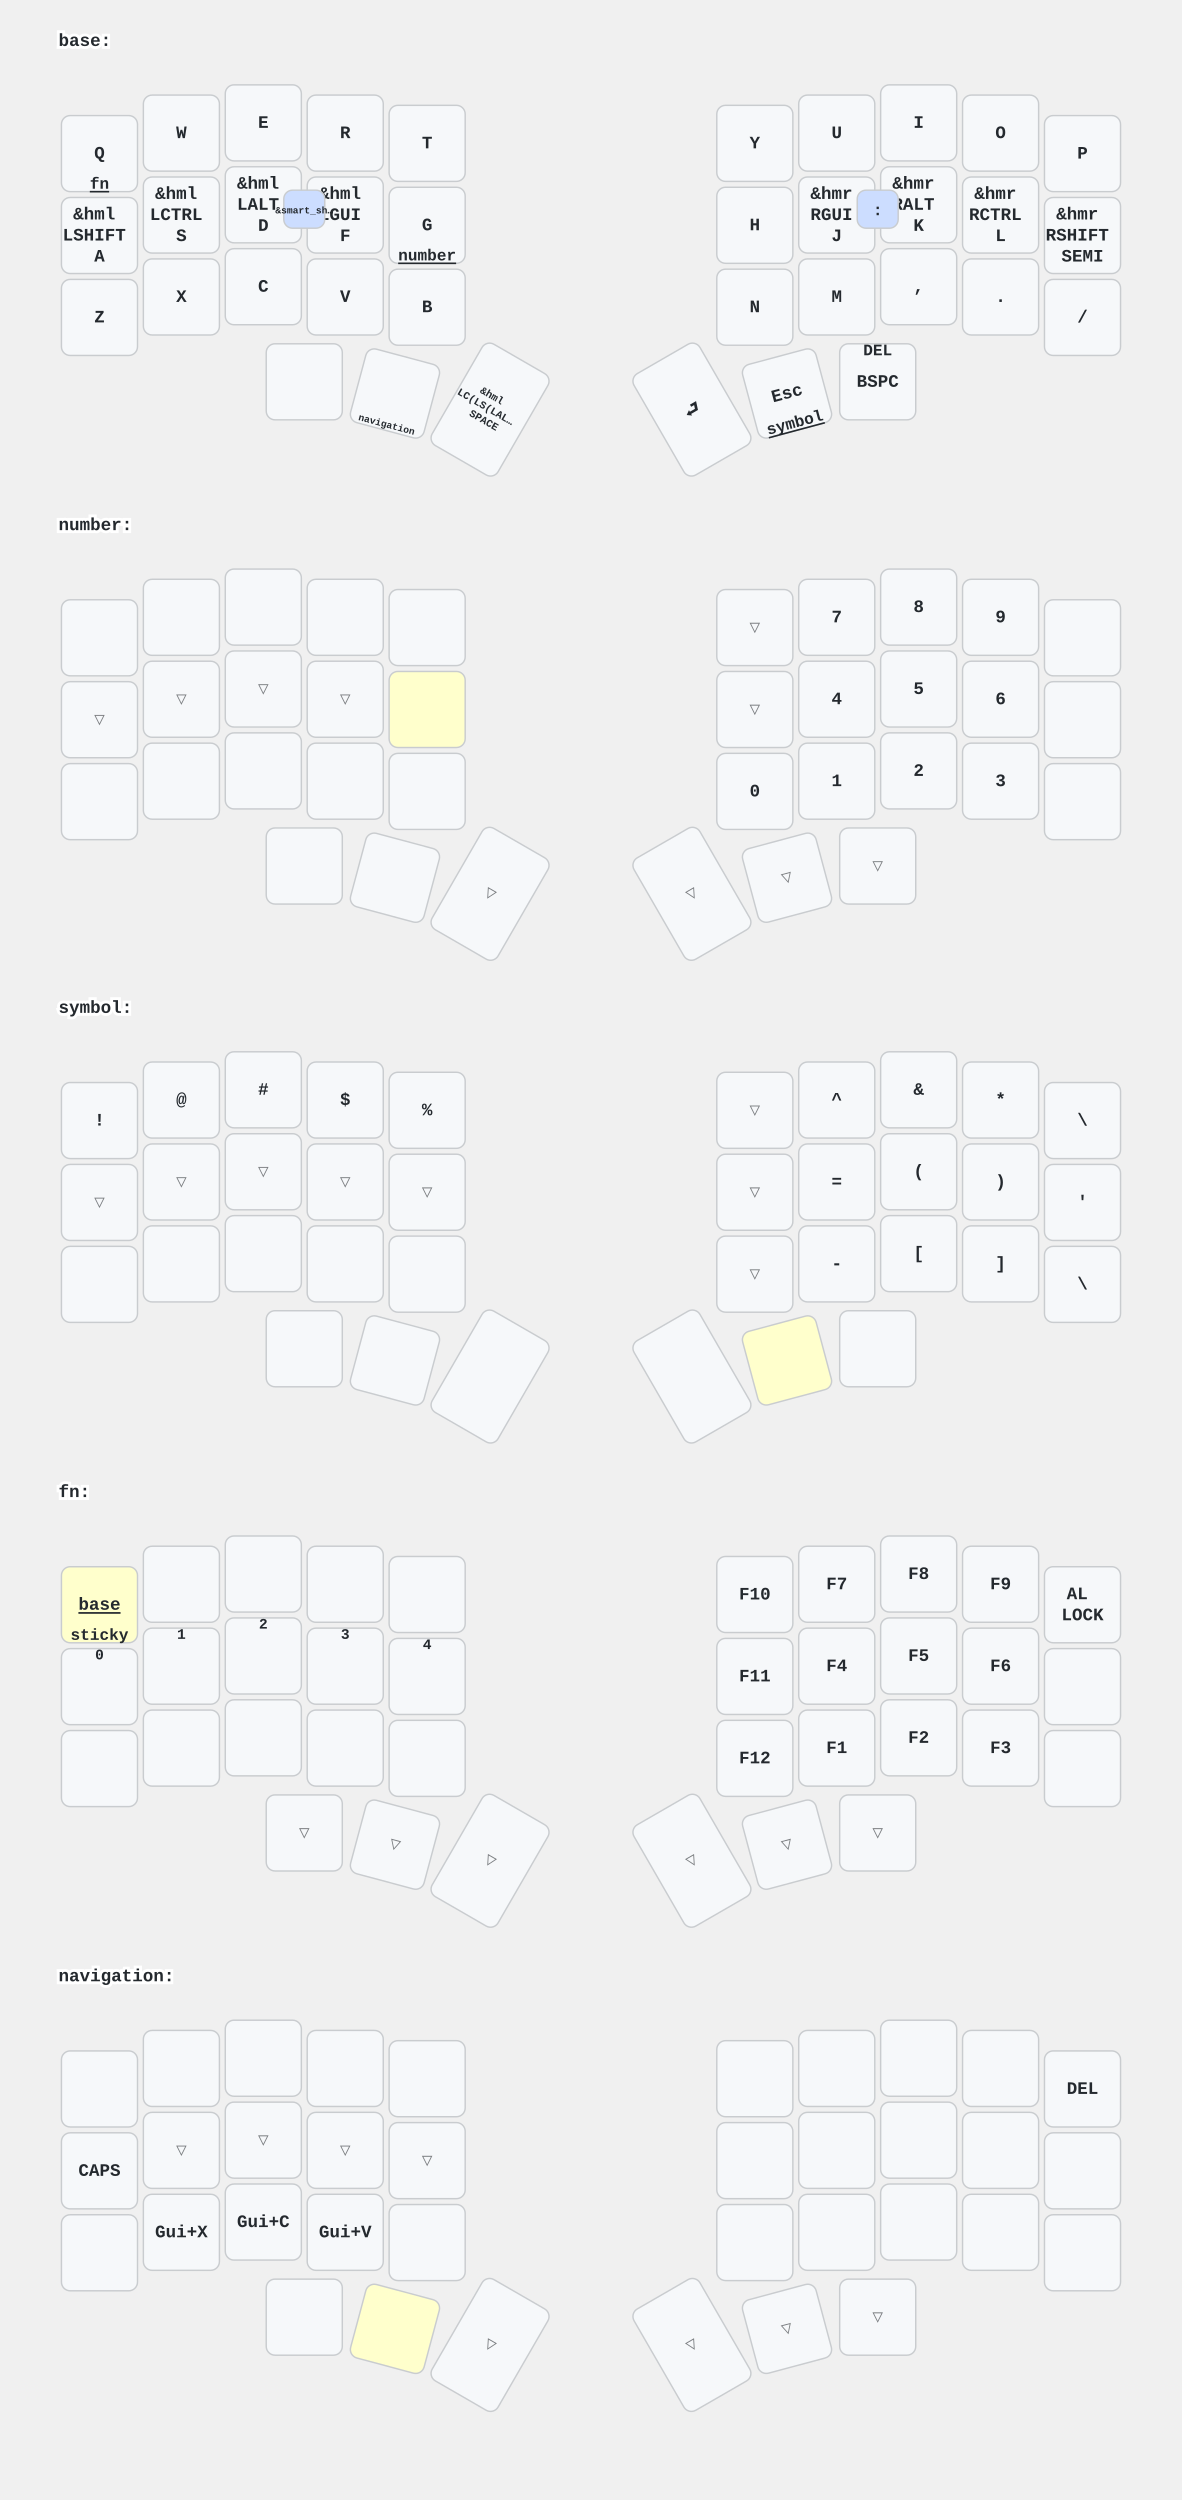
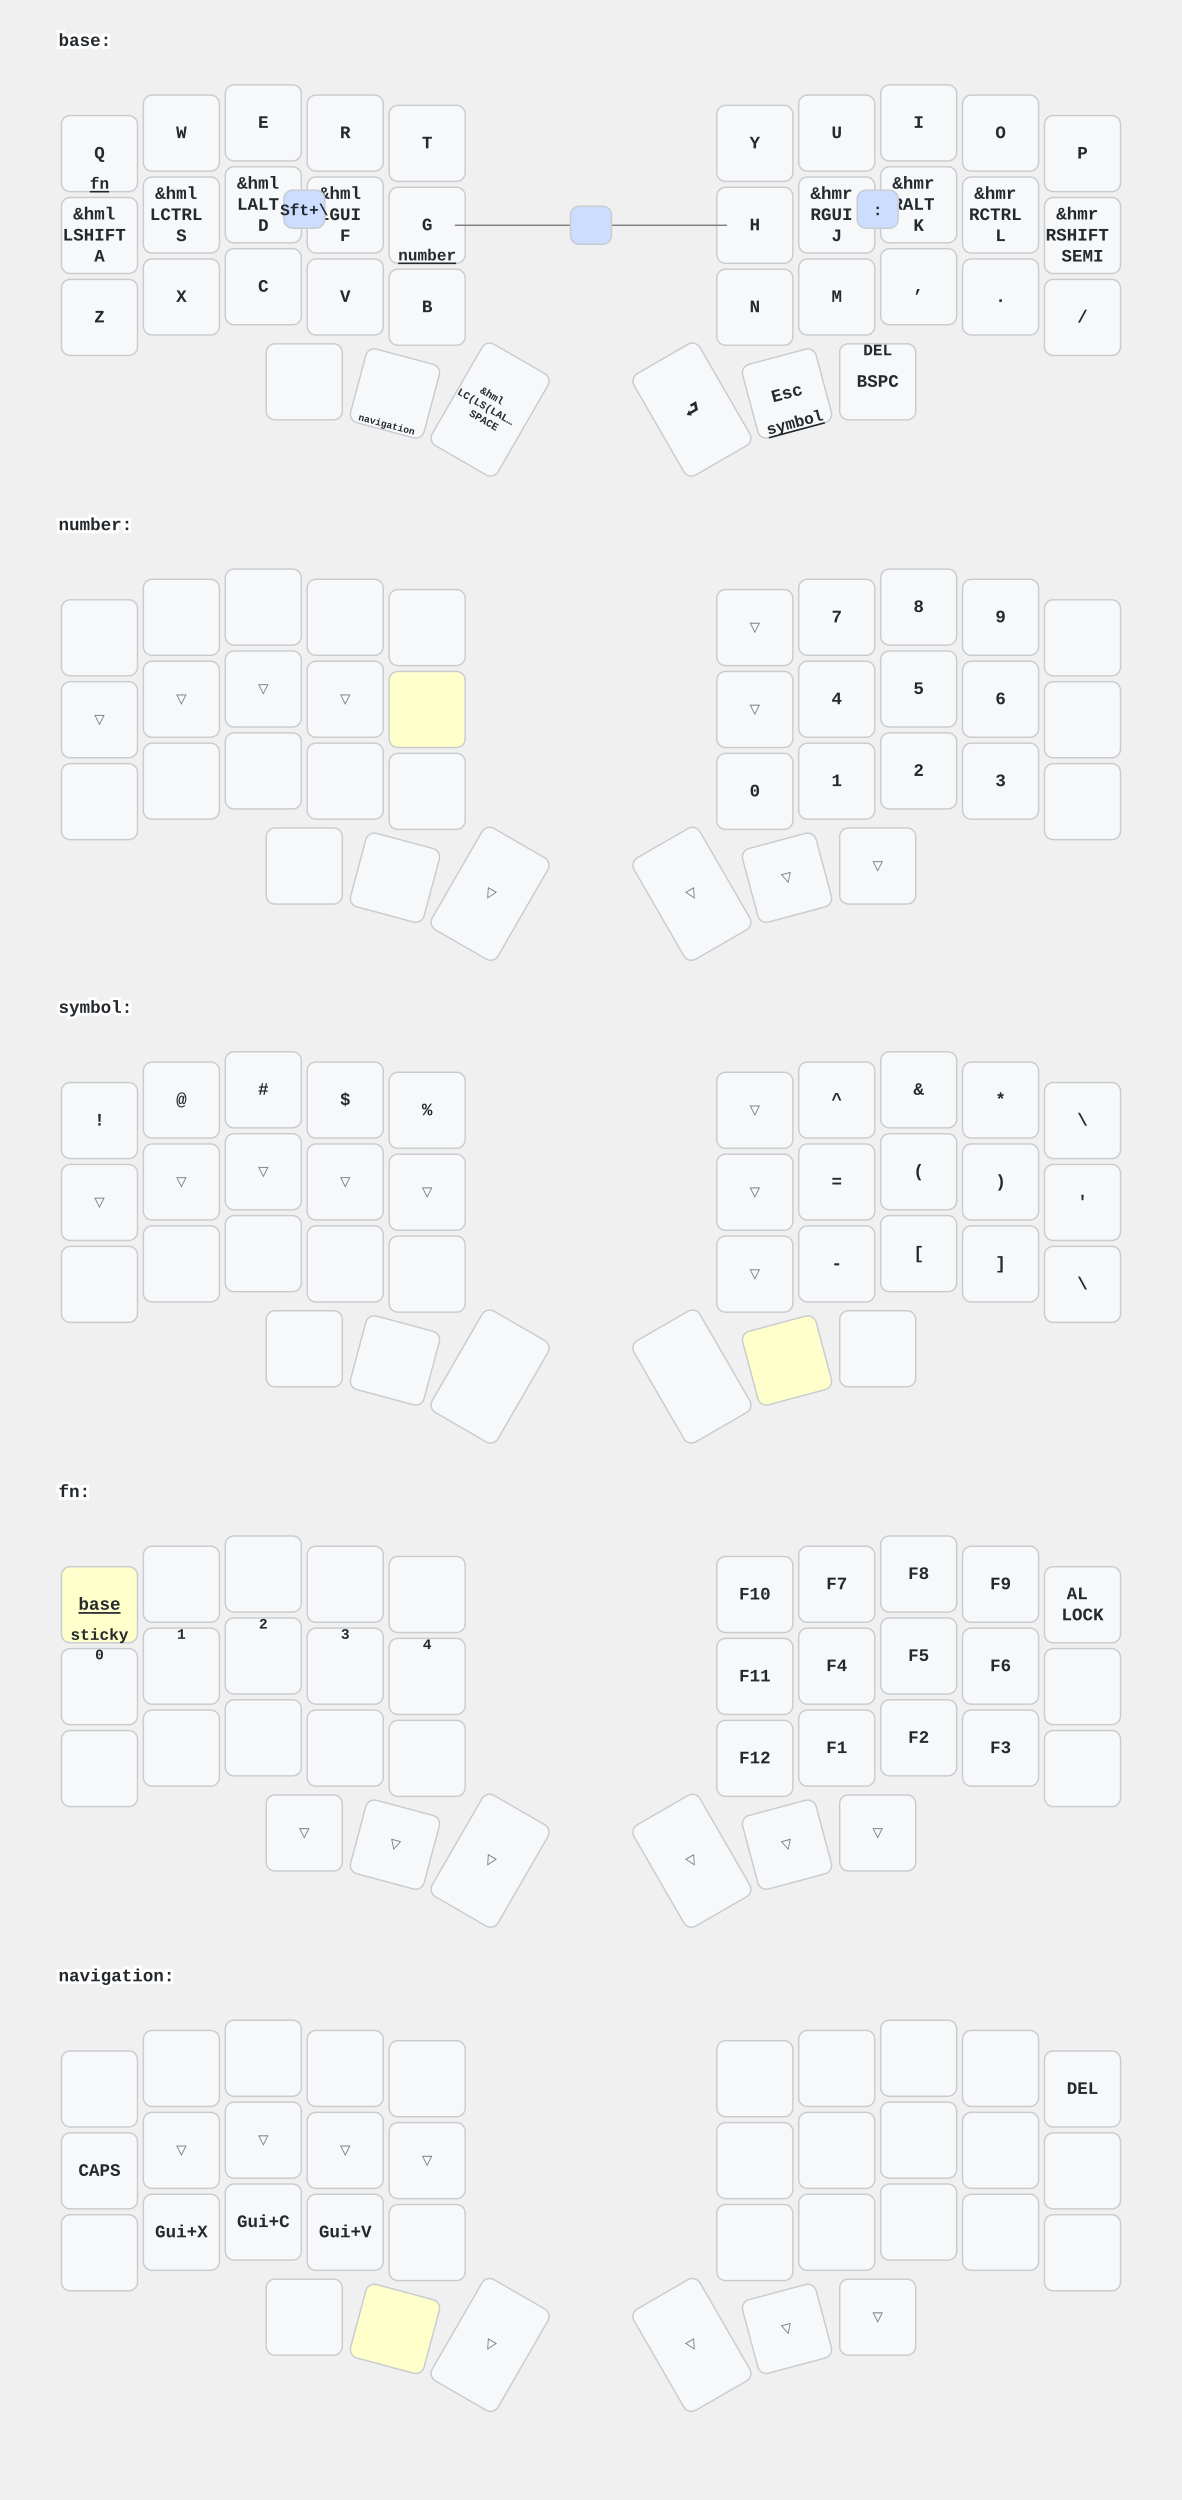
<svg xmlns="http://www.w3.org/2000/svg" xmlns:xlink="http://www.w3.org/1999/xlink" width="808" height="1709" viewBox="0 0 808 1709" class="keymap">
  <defs>/* start glyphs */
<svg id="mdi:apple-keyboard-shift">
      <svg id="mdi-apple-keyboard-shift" viewBox="0 0 24 24">
        <path d="M15,18V12H17.17L12,6.83L6.83,12H9V18H15M12,4L22,14H17V20H7V14H2L12,4Z" />
      </svg>
    </svg>
    <svg id="mdi:arrow-down">
      <svg id="mdi-arrow-down" viewBox="0 0 24 24">
        <path d="M11,4H13V16L18.5,10.5L19.92,11.92L12,19.84L4.08,11.92L5.5,10.5L11,16V4Z" />
      </svg>
    </svg>
    <svg id="mdi:arrow-left">
      <svg id="mdi-arrow-left" viewBox="0 0 24 24">
        <path d="M20,11V13H8L13.5,18.5L12.08,19.92L4.16,12L12.08,4.08L13.5,5.5L8,11H20Z" />
      </svg>
    </svg>
    <svg id="mdi:arrow-right">
      <svg id="mdi-arrow-right" viewBox="0 0 24 24">
        <path d="M4,11V13H16L10.5,18.5L11.92,19.92L19.84,12L11.92,4.08L10.5,5.5L16,11H4Z" />
      </svg>
    </svg>
    <svg id="mdi:arrow-up">
      <svg id="mdi-arrow-up" viewBox="0 0 24 24">
        <path d="M13,20H11V8L5.5,13.5L4.08,12.08L12,4.16L19.92,12.08L18.5,13.5L13,8V20Z" />
      </svg>
    </svg>
    <svg id="mdi:bluetooth">
      <svg id="mdi-bluetooth" viewBox="0 0 24 24">
        <path d="M14.88,16.29L13,18.17V14.41M13,5.83L14.88,7.71L13,9.58M17.71,7.71L12,2H11V9.58L6.41,5L5,6.41L10.59,12L5,17.58L6.41,19L11,14.41V22H12L17.71,16.29L13.41,12L17.71,7.71Z" />
      </svg>
    </svg>
    <svg id="mdi:bluetooth-connect">
      <svg id="mdi-bluetooth-connect" viewBox="0 0 24 24">
        <path d="M19,10L17,12L19,14L21,12M14.88,16.29L13,18.17V14.41M13,5.83L14.88,7.71L13,9.58M17.71,7.71L12,2H11V9.58L6.41,5L5,6.41L10.59,12L5,17.58L6.41,19L11,14.41V22H12L17.71,16.29L13.41,12M7,12L5,10L3,12L5,14L7,12Z" />
      </svg>
    </svg>
    <svg id="mdi:bluetooth-settings">
      <svg id="mdi-bluetooth-settings" viewBox="0 0 24 24">
        <path d="M14.88,14.29L13,16.17V12.41L14.88,14.29M13,3.83L14.88,5.71L13,7.59M17.71,5.71L12,0H11V7.59L6.41,3L5,4.41L10.59,10L5,15.59L6.41,17L11,12.41V20H12L17.71,14.29L13.41,10L17.71,5.71M15,24H17V22H15M7,24H9V22H7M11,24H13V22H11V24Z" />
      </svg>
    </svg>
    <svg id="mdi:close-thick">
      <svg id="mdi-close-thick" viewBox="0 0 24 24">
        <path d="M20 6.91L17.09 4L12 9.09L6.91 4L4 6.91L9.09 12L4 17.09L6.91 20L12 14.91L17.09 20L20 17.09L14.91 12L20 6.91Z" />
      </svg>
    </svg>
    <svg id="mdi:flash">
      <svg id="mdi-flash" viewBox="0 0 24 24">
        <path d="M7,2V13H10V22L17,10H13L17,2H7Z" />
      </svg>
    </svg>
    <svg id="mdi:keyboard">
      <svg id="mdi-keyboard" viewBox="0 0 24 24">
        <path d="M19,10H17V8H19M19,13H17V11H19M16,10H14V8H16M16,13H14V11H16M16,17H8V15H16M7,10H5V8H7M7,13H5V11H7M8,11H10V13H8M8,8H10V10H8M11,11H13V13H11M11,8H13V10H11M20,5H4C2.89,5 2,5.89 2,7V17A2,2 0 0,0 4,19H20A2,2 0 0,0 22,17V7C22,5.89 21.1,5 20,5Z" />
      </svg>
    </svg>
    <svg id="mdi:keyboard-tab">
      <svg id="mdi-keyboard-tab" viewBox="0 0 24 24">
        <path d="M20,18H22V6H20M11.59,7.41L15.17,11H1V13H15.17L11.59,16.58L13,18L19,12L13,6L11.59,7.41Z" />
      </svg>
    </svg>
    <svg id="mdi:micro-sd">
      <svg id="mdi-micro-sd" viewBox="0 0 24 24">
        <path d="M8,2A2,2 0 0,0 6,4V11L4,13V20A2,2 0 0,0 6,22H18A2,2 0 0,0 20,20V4A2,2 0 0,0 18,2H8M9,4H11V8H9V4M12,4H14V8H12V4M15,4H17V8H15V4Z" />
      </svg>
    </svg>
    <svg id="mdi:new-box">
      <svg id="mdi-new-box" viewBox="0 0 24 24">
        <path d="M20,4C21.11,4 22,4.89 22,6V18C22,19.11 21.11,20 20,20H4C2.89,20 2,19.11 2,18V6C2,4.89 2.89,4 4,4H20M8.5,15V9H7.25V12.5L4.75,9H3.5V15H4.75V11.5L7.3,15H8.5M13.5,10.26V9H9.5V15H13.5V13.75H11V12.64H13.5V11.38H11V10.26H13.5M20.5,14V9H19.25V13.5H18.13V10H16.88V13.5H15.75V9H14.5V14A1,1 0 0,0 15.5,15H19.5A1,1 0 0,0 20.5,14Z" />
      </svg>
    </svg>
    <svg id="mdi:usb">
      <svg id="mdi-usb" viewBox="0 0 24 24">
        <path d="M15,7V11H16V13H13V5H15L12,1L9,5H11V13H8V10.93C8.7,10.56 9.2,9.85 9.2,9C9.2,7.78 8.21,6.8 7,6.8C5.78,6.8 4.8,7.78 4.8,9C4.8,9.85 5.3,10.56 6,10.93V13A2,2 0 0,0 8,15H11V18.05C10.29,18.41 9.8,19.15 9.8,20A2.2,2.2 0 0,0 12,22.2A2.2,2.2 0 0,0 14.2,20C14.2,19.15 13.71,18.41 13,18.05V15H16A2,2 0 0,0 18,13V11H19V7H15Z" />
      </svg>
    </svg>
  </defs>/* end glyphs */
<style>/* inherit to force styles through use tags */
svg path {
    fill: inherit;
}

/* font and background color specifications */
svg.keymap {
    font-family: SFMono-Regular,Consolas,Liberation Mono,Menlo,monospace;
    font-size: 14px;
    font-kerning: normal;
    text-rendering: optimizeLegibility;
    fill: #24292e;
}

/* default key styling */
rect.key {
    fill: #f6f8fa;
}

rect.key, rect.combo {
    stroke: #c9cccf;
    stroke-width: 1;
}

/* default key side styling, only used is draw_key_sides is set */
rect.side {
    filter: brightness(90%);
}

/* color accent for combo boxes */
rect.combo, rect.combo-separate {
    fill: #cdf;
}

/* color accent for held keys */
rect.held, rect.combo.held {
    fill: #fdd;
}

/* color accent for ghost (optional) keys */
rect.ghost, rect.combo.ghost {
    stroke-dasharray: 4, 4;
    stroke-width: 2;
}

text {
    text-anchor: middle;
    dominant-baseline: middle;
}

/* styling for layer labels */
text.label {
    font-weight: bold;
    text-anchor: start;
    stroke: white;
    stroke-width: 4;
    paint-order: stroke;
}

/* styling for optional footer */
text.footer {
    text-anchor: end;
    dominant-baseline: auto;
    stroke: white;
    stroke-width: 4;
    paint-order: stroke;
}

/* styling for combo tap, and key non-tap label text */
text.combo, text.hold, text.shifted, text.left, text.right {
    font-size: 11px;
}

text.hold {
    text-anchor: middle;
    dominant-baseline: auto;
}

text.shifted {
    text-anchor: middle;
    dominant-baseline: hanging;
}

text.left {
    text-anchor: start;
}

text.right {
    text-anchor: end;
}

text.layer-activator {
    text-decoration: underline;
}

/* styling for hold/shifted label text in combo box */
text.combo.hold, text.combo.shifted, text.combo.left, text.combo.right {
    font-size: 8px;
}

/* lighter symbol for transparent keys */
text.trans {
    fill: #7b7e81;
}

/* styling for combo dendrons */
path.combo {
    stroke-width: 1;
    stroke: gray;
    fill: none;
}

/* Start Tabler Icons Cleanup */
/* cannot use height/width with glyphs */
.icon-tabler &gt; path {
    fill: inherit;
    stroke: inherit;
    stroke-width: 2;
}
/* hide tabler's default box */
.icon-tabler &gt; path[stroke="none"][fill="none"] {
    visibility: hidden;
}
/* End Tabler Icons Cleanup */

/* For default sytles, see https://github.com/caksoylar/keymap-drawer/blob/main/keymap_drawer/config.py#L85 */

svg.keymap {
  font-family: Ubuntu Mono, Inconsolata, Consolas, Liberation Mono, Menlo, monospace;
  font-size: 12px;
  font-weight: bold;
  text-rendering: optimizeLegibility;
}

/* Color accent for held keys */
rect.held, rect.combo.held {
    fill: #ffc;
}

/* Technique borrowed and extended from https://github.com/englmaxi/zmk-config/blob/master/keymap-drawer/config.yaml */
.sym_sub_text.tap {
  translate: -5px 2px;
  font-size: 20px;
}
.sym_sub_text.shifted {
  translate: 10px 13px;
  font-size: 10px;
  opacity: 1.0;
}
.combo.sym_sub_text.tap {
  translate: -1px 1px;
}
.combo.sym_sub_text.shifted {
  translate: 7px 5px;
  font-size: 10px;
  opacity: 1.0;
}

/* Toggle */
.toggle.shifted {
  translate: -10px 12px;
}

.toggle.hold {
  translate: 13px -23px;
}

/* Variant for tap-dances */
.tap_dance.tap {
  translate: -7px 0px;
  font-size: 12px;
}
.tap_dance.shifted {
  translate: 7px 17px;
  font-size: 12px;
  opacity: 1.0;
}

/* Variant for symbol next to symbol */
.sym_by_sym.tap {
  translate: -6px 0px;
}
.sym_by_sym.shifted {
  translate: 10px 12px;
  opacity: 1.0;
}

.combo.sym_by_sym.tap {
  translate: -35px 0px;
}
.combo.sym_by_sym.shifted {
  translate: 35px 20px;
  opacity: 1.0;
}

.combo.sym_by_sym.hold {
  visibility: hidden;
}

/* hide hold box for combo sym_by_sym */
.combo.sym_by_sym.hold &gt; path[stroke="none"][fill="none"] {
  visibility: hidden;
}
</style>
  <g transform="translate(40, 0)" class="layer-base">
    <text x="0" y="28" class="label" id="base">base:</text>
    <g transform="translate(0, 56)">
      <g transform="translate(28, 49)" class="key keypos-0">
        <rect rx="6" ry="6" x="-26" y="-26" width="52" height="52" class="key" />
        <text x="0" y="0" class="key tap">Q</text>
        <a href="#fn">
          <text x="0" y="24" class="key hold layer-activator">fn</text>
        </a>
      </g>
      <g transform="translate(84, 35)" class="key keypos-1">
        <rect rx="6" ry="6" x="-26" y="-26" width="52" height="52" class="key" />
        <text x="0" y="0" class="key tap">W</text>
      </g>
      <g transform="translate(140, 28)" class="key keypos-2">
        <rect rx="6" ry="6" x="-26" y="-26" width="52" height="52" class="key" />
        <text x="0" y="0" class="key tap">E</text>
      </g>
      <g transform="translate(196, 35)" class="key keypos-3">
        <rect rx="6" ry="6" x="-26" y="-26" width="52" height="52" class="key" />
        <text x="0" y="0" class="key tap">R</text>
      </g>
      <g transform="translate(252, 42)" class="key keypos-4">
        <rect rx="6" ry="6" x="-26" y="-26" width="52" height="52" class="key" />
        <text x="0" y="0" class="key tap">T</text>
      </g>
      <g transform="translate(476, 42)" class="key keypos-5">
        <rect rx="6" ry="6" x="-26" y="-26" width="52" height="52" class="key" />
        <text x="0" y="0" class="key tap">Y</text>
      </g>
      <g transform="translate(532, 35)" class="key keypos-6">
        <rect rx="6" ry="6" x="-26" y="-26" width="52" height="52" class="key" />
        <text x="0" y="0" class="key tap">U</text>
      </g>
      <g transform="translate(588, 28)" class="key keypos-7">
        <rect rx="6" ry="6" x="-26" y="-26" width="52" height="52" class="key" />
        <text x="0" y="0" class="key tap">I</text>
      </g>
      <g transform="translate(644, 35)" class="key keypos-8">
        <rect rx="6" ry="6" x="-26" y="-26" width="52" height="52" class="key" />
        <text x="0" y="0" class="key tap">O</text>
      </g>
      <g transform="translate(700, 49)" class="key keypos-9">
        <rect rx="6" ry="6" x="-26" y="-26" width="52" height="52" class="key" />
        <text x="0" y="0" class="key tap">P</text>
      </g>
      <g transform="translate(28, 105)" class="key keypos-10">
        <rect rx="6" ry="6" x="-26" y="-26" width="52" height="52" class="key" />
        <text x="0" y="0" class="key tap">
          <tspan x="0" dy="-1.2em">&amp;hml</tspan>
          <tspan x="0" dy="1.2em">LSHIFT</tspan>
          <tspan x="0" dy="1.2em">A</tspan>
        </text>
      </g>
      <g transform="translate(84, 91)" class="key keypos-11">
        <rect rx="6" ry="6" x="-26" y="-26" width="52" height="52" class="key" />
        <text x="0" y="0" class="key tap">
          <tspan x="0" dy="-1.2em">&amp;hml</tspan>
          <tspan x="0" dy="1.2em">LCTRL</tspan>
          <tspan x="0" dy="1.2em">S</tspan>
        </text>
      </g>
      <g transform="translate(140, 84)" class="key keypos-12">
        <rect rx="6" ry="6" x="-26" y="-26" width="52" height="52" class="key" />
        <text x="0" y="0" class="key tap">
          <tspan x="0" dy="-1.2em">&amp;hml</tspan>
          <tspan x="0" dy="1.2em">LALT</tspan>
          <tspan x="0" dy="1.2em">D</tspan>
        </text>
      </g>
      <g transform="translate(196, 91)" class="key keypos-13">
        <rect rx="6" ry="6" x="-26" y="-26" width="52" height="52" class="key" />
        <text x="0" y="0" class="key tap">
          <tspan x="0" dy="-1.2em">&amp;hml</tspan>
          <tspan x="0" dy="1.2em">LGUI</tspan>
          <tspan x="0" dy="1.2em">F</tspan>
        </text>
      </g>
      <g transform="translate(252, 98)" class="key keypos-14">
        <rect rx="6" ry="6" x="-26" y="-26" width="52" height="52" class="key" />
        <text x="0" y="0" class="key tap">G</text>
        <a href="#number">
          <text x="0" y="24" class="key hold layer-activator">number</text>
        </a>
      </g>
      <g transform="translate(476, 98)" class="key keypos-15">
        <rect rx="6" ry="6" x="-26" y="-26" width="52" height="52" class="key" />
        <text x="0" y="0" class="key tap">H</text>
      </g>
      <g transform="translate(532, 91)" class="key keypos-16">
        <rect rx="6" ry="6" x="-26" y="-26" width="52" height="52" class="key" />
        <text x="0" y="0" class="key tap">
          <tspan x="0" dy="-1.2em">&amp;hmr</tspan>
          <tspan x="0" dy="1.2em">RGUI</tspan>
          <tspan x="0" dy="1.2em">J</tspan>
        </text>
      </g>
      <g transform="translate(588, 84)" class="key keypos-17">
        <rect rx="6" ry="6" x="-26" y="-26" width="52" height="52" class="key" />
        <text x="0" y="0" class="key tap">
          <tspan x="0" dy="-1.2em">&amp;hmr</tspan>
          <tspan x="0" dy="1.2em">RALT</tspan>
          <tspan x="0" dy="1.2em">K</tspan>
        </text>
      </g>
      <g transform="translate(644, 91)" class="key keypos-18">
        <rect rx="6" ry="6" x="-26" y="-26" width="52" height="52" class="key" />
        <text x="0" y="0" class="key tap">
          <tspan x="0" dy="-1.2em">&amp;hmr</tspan>
          <tspan x="0" dy="1.2em">RCTRL</tspan>
          <tspan x="0" dy="1.2em">L</tspan>
        </text>
      </g>
      <g transform="translate(700, 105)" class="key keypos-19">
        <rect rx="6" ry="6" x="-26" y="-26" width="52" height="52" class="key" />
        <text x="0" y="0" class="key tap">
          <tspan x="0" dy="-1.2em">&amp;hmr</tspan>
          <tspan x="0" dy="1.2em">RSHIFT</tspan>
          <tspan x="0" dy="1.2em">SEMI</tspan>
        </text>
      </g>
      <g transform="translate(28, 161)" class="key keypos-20">
        <rect rx="6" ry="6" x="-26" y="-26" width="52" height="52" class="key" />
        <text x="0" y="0" class="key tap">Z</text>
      </g>
      <g transform="translate(84, 147)" class="key keypos-21">
        <rect rx="6" ry="6" x="-26" y="-26" width="52" height="52" class="key" />
        <text x="0" y="0" class="key tap">X</text>
      </g>
      <g transform="translate(140, 140)" class="key keypos-22">
        <rect rx="6" ry="6" x="-26" y="-26" width="52" height="52" class="key" />
        <text x="0" y="0" class="key tap">C</text>
      </g>
      <g transform="translate(196, 147)" class="key keypos-23">
        <rect rx="6" ry="6" x="-26" y="-26" width="52" height="52" class="key" />
        <text x="0" y="0" class="key tap">V</text>
      </g>
      <g transform="translate(252, 154)" class="key keypos-24">
        <rect rx="6" ry="6" x="-26" y="-26" width="52" height="52" class="key" />
        <text x="0" y="0" class="key tap">B</text>
      </g>
      <g transform="translate(476, 154)" class="key keypos-25">
        <rect rx="6" ry="6" x="-26" y="-26" width="52" height="52" class="key" />
        <text x="0" y="0" class="key tap">N</text>
      </g>
      <g transform="translate(532, 147)" class="key keypos-26">
        <rect rx="6" ry="6" x="-26" y="-26" width="52" height="52" class="key" />
        <text x="0" y="0" class="key tap">M</text>
      </g>
      <g transform="translate(588, 140)" class="key keypos-27">
        <rect rx="6" ry="6" x="-26" y="-26" width="52" height="52" class="key" />
        <text x="0" y="0" class="key tap">,</text>
      </g>
      <g transform="translate(644, 147)" class="key keypos-28">
        <rect rx="6" ry="6" x="-26" y="-26" width="52" height="52" class="key" />
        <text x="0" y="0" class="key tap">.</text>
      </g>
      <g transform="translate(700, 161)" class="key keypos-29">
        <rect rx="6" ry="6" x="-26" y="-26" width="52" height="52" class="key" />
        <text x="0" y="0" class="key tap">/</text>
      </g>
      <g transform="translate(168, 205)" class="key keypos-30">
        <rect rx="6" ry="6" x="-26" y="-26" width="52" height="52" class="key" />
        <use href="#mdi:apple-keyboard-shift" xlink:href="#mdi:apple-keyboard-shift" x="-9" y="-9" height="18" width="18.0" class="key tap glyph mdi:apple-keyboard-shift" />
      </g>
      <g transform="translate(230, 213) rotate(15.0)" class="key keypos-31">
        <rect rx="6" ry="6" x="-26" y="-26" width="52" height="52" class="key" />
        <use href="#mdi:keyboard-tab" xlink:href="#mdi:keyboard-tab" x="-9" y="-9" height="18" width="18.0" class="key tap glyph mdi:keyboard-tab" />
        <a href="#navigation">
          <text x="0" y="24" class="key hold layer-activator">
            <tspan style="font-size: 60%">navigation</tspan>
          </text>
        </a>
      </g>
      <g transform="translate(295, 224) rotate(30.0)" class="key keypos-32">
        <rect rx="6" ry="6" x="-26" y="-40" width="52" height="80" class="key" />
        <text x="0" y="0" class="key tap">
          <tspan x="0" dy="-1.2em" style="font-size: 60%">&amp;hml</tspan>
          <tspan x="0" dy="1.2em" style="font-size: 60%">LC(LS(LAL…</tspan>
          <tspan x="0" dy="1.2em" style="font-size: 60%">SPACE</tspan>
        </text>
      </g>
      <g transform="translate(433, 224) rotate(-30.0)" class="key keypos-33">
        <rect rx="6" ry="6" x="-26" y="-40" width="52" height="80" class="key" />
        <text x="0" y="0" class="key tap">⮐</text>
      </g>
      <g transform="translate(498, 213) rotate(-15.0)" class="key keypos-34">
        <rect rx="6" ry="6" x="-26" y="-26" width="52" height="52" class="key" />
        <text x="0" y="0" class="key tap">Esc</text>
        <a href="#symbol">
          <text x="0" y="24" class="key hold layer-activator">symbol</text>
        </a>
      </g>
      <g transform="translate(560, 205)" class="key keypos-35">
        <rect rx="6" ry="6" x="-26" y="-26" width="52" height="52" class="key" />
        <text x="0" y="0" class="key tap">BSPC</text>
        <text x="0" y="-24" class="key shifted">DEL</text>
      </g>
      <g class="combo combopos-0">
+         <path d="M364,98 l-93,0" class="combo" />
+         <path d="M364,98 l93,0" class="combo" />
+         <rect rx="6" ry="6" x="350" y="85" width="28" height="26" class="combo" />
+         <use href="#mdi:keyboard-tab" xlink:href="#mdi:keyboard-tab" x="355" y="89" height="18" width="18.0" class="combo tap glyph mdi:keyboard-tab" />
+       </g>
+       <g class="combo combopos-1">
        <rect rx="6" ry="6" x="546" y="74" width="28" height="26" class="combo" />
        <text x="560" y="88" class="combo tap">:</text>
      </g>
-       <g class="combo combopos-1">
+       <g class="combo combopos-2">
        <rect rx="6" ry="6" x="154" y="74" width="28" height="26" class="combo" />
-         <text x="168" y="88" class="combo tap">
-           <tspan style="font-size: 60%">&amp;smart_sh…</tspan>
-         </text>
+         <text x="168" y="88" class="combo tap">Sft+\</text>
      </g>
    </g>
  </g>
  <g transform="translate(40, 331)" class="layer-number">
    <text x="0" y="28" class="label" id="number">number:</text>
    <g transform="translate(0, 56)">
      <g transform="translate(28, 49)" class="key keypos-0">
        <rect rx="6" ry="6" x="-26" y="-26" width="52" height="52" class="key" />
      </g>
      <g transform="translate(84, 35)" class="key keypos-1">
        <rect rx="6" ry="6" x="-26" y="-26" width="52" height="52" class="key" />
      </g>
      <g transform="translate(140, 28)" class="key keypos-2">
        <rect rx="6" ry="6" x="-26" y="-26" width="52" height="52" class="key" />
      </g>
      <g transform="translate(196, 35)" class="key keypos-3">
        <rect rx="6" ry="6" x="-26" y="-26" width="52" height="52" class="key" />
      </g>
      <g transform="translate(252, 42)" class="key keypos-4">
        <rect rx="6" ry="6" x="-26" y="-26" width="52" height="52" class="key" />
      </g>
      <g transform="translate(476, 42)" class="key trans keypos-5">
        <rect rx="6" ry="6" x="-26" y="-26" width="52" height="52" class="key trans" />
        <text x="0" y="0" class="key trans tap">▽</text>
      </g>
      <g transform="translate(532, 35)" class="key keypos-6">
        <rect rx="6" ry="6" x="-26" y="-26" width="52" height="52" class="key" />
        <text x="0" y="0" class="key tap">7</text>
      </g>
      <g transform="translate(588, 28)" class="key keypos-7">
        <rect rx="6" ry="6" x="-26" y="-26" width="52" height="52" class="key" />
        <text x="0" y="0" class="key tap">8</text>
      </g>
      <g transform="translate(644, 35)" class="key keypos-8">
        <rect rx="6" ry="6" x="-26" y="-26" width="52" height="52" class="key" />
        <text x="0" y="0" class="key tap">9</text>
      </g>
      <g transform="translate(700, 49)" class="key keypos-9">
        <rect rx="6" ry="6" x="-26" y="-26" width="52" height="52" class="key" />
      </g>
      <g transform="translate(28, 105)" class="key trans keypos-10">
        <rect rx="6" ry="6" x="-26" y="-26" width="52" height="52" class="key trans" />
        <text x="0" y="0" class="key trans tap">▽</text>
      </g>
      <g transform="translate(84, 91)" class="key trans keypos-11">
        <rect rx="6" ry="6" x="-26" y="-26" width="52" height="52" class="key trans" />
        <text x="0" y="0" class="key trans tap">▽</text>
      </g>
      <g transform="translate(140, 84)" class="key trans keypos-12">
        <rect rx="6" ry="6" x="-26" y="-26" width="52" height="52" class="key trans" />
        <text x="0" y="0" class="key trans tap">▽</text>
      </g>
      <g transform="translate(196, 91)" class="key trans keypos-13">
        <rect rx="6" ry="6" x="-26" y="-26" width="52" height="52" class="key trans" />
        <text x="0" y="0" class="key trans tap">▽</text>
      </g>
      <g transform="translate(252, 98)" class="key held keypos-14">
        <rect rx="6" ry="6" x="-26" y="-26" width="52" height="52" class="key held" />
      </g>
      <g transform="translate(476, 98)" class="key trans keypos-15">
        <rect rx="6" ry="6" x="-26" y="-26" width="52" height="52" class="key trans" />
        <text x="0" y="0" class="key trans tap">▽</text>
      </g>
      <g transform="translate(532, 91)" class="key keypos-16">
        <rect rx="6" ry="6" x="-26" y="-26" width="52" height="52" class="key" />
        <text x="0" y="0" class="key tap">4</text>
      </g>
      <g transform="translate(588, 84)" class="key keypos-17">
        <rect rx="6" ry="6" x="-26" y="-26" width="52" height="52" class="key" />
        <text x="0" y="0" class="key tap">5</text>
      </g>
      <g transform="translate(644, 91)" class="key keypos-18">
        <rect rx="6" ry="6" x="-26" y="-26" width="52" height="52" class="key" />
        <text x="0" y="0" class="key tap">6</text>
      </g>
      <g transform="translate(700, 105)" class="key keypos-19">
        <rect rx="6" ry="6" x="-26" y="-26" width="52" height="52" class="key" />
      </g>
      <g transform="translate(28, 161)" class="key keypos-20">
        <rect rx="6" ry="6" x="-26" y="-26" width="52" height="52" class="key" />
      </g>
      <g transform="translate(84, 147)" class="key keypos-21">
        <rect rx="6" ry="6" x="-26" y="-26" width="52" height="52" class="key" />
      </g>
      <g transform="translate(140, 140)" class="key keypos-22">
        <rect rx="6" ry="6" x="-26" y="-26" width="52" height="52" class="key" />
      </g>
      <g transform="translate(196, 147)" class="key keypos-23">
        <rect rx="6" ry="6" x="-26" y="-26" width="52" height="52" class="key" />
      </g>
      <g transform="translate(252, 154)" class="key keypos-24">
        <rect rx="6" ry="6" x="-26" y="-26" width="52" height="52" class="key" />
      </g>
      <g transform="translate(476, 154)" class="key keypos-25">
        <rect rx="6" ry="6" x="-26" y="-26" width="52" height="52" class="key" />
        <text x="0" y="0" class="key tap">0</text>
      </g>
      <g transform="translate(532, 147)" class="key keypos-26">
        <rect rx="6" ry="6" x="-26" y="-26" width="52" height="52" class="key" />
        <text x="0" y="0" class="key tap">1</text>
      </g>
      <g transform="translate(588, 140)" class="key keypos-27">
        <rect rx="6" ry="6" x="-26" y="-26" width="52" height="52" class="key" />
        <text x="0" y="0" class="key tap">2</text>
      </g>
      <g transform="translate(644, 147)" class="key keypos-28">
        <rect rx="6" ry="6" x="-26" y="-26" width="52" height="52" class="key" />
        <text x="0" y="0" class="key tap">3</text>
      </g>
      <g transform="translate(700, 161)" class="key keypos-29">
        <rect rx="6" ry="6" x="-26" y="-26" width="52" height="52" class="key" />
      </g>
      <g transform="translate(168, 205)" class="key keypos-30">
        <rect rx="6" ry="6" x="-26" y="-26" width="52" height="52" class="key" />
      </g>
      <g transform="translate(230, 213) rotate(15.0)" class="key keypos-31">
        <rect rx="6" ry="6" x="-26" y="-26" width="52" height="52" class="key" />
      </g>
      <g transform="translate(295, 224) rotate(30.0)" class="key trans keypos-32">
        <rect rx="6" ry="6" x="-26" y="-40" width="52" height="80" class="key trans" />
        <text x="0" y="0" class="key trans tap">▽</text>
      </g>
      <g transform="translate(433, 224) rotate(-30.0)" class="key trans keypos-33">
        <rect rx="6" ry="6" x="-26" y="-40" width="52" height="80" class="key trans" />
        <text x="0" y="0" class="key trans tap">▽</text>
      </g>
      <g transform="translate(498, 213) rotate(-15.0)" class="key trans keypos-34">
        <rect rx="6" ry="6" x="-26" y="-26" width="52" height="52" class="key trans" />
        <text x="0" y="0" class="key trans tap">▽</text>
      </g>
      <g transform="translate(560, 205)" class="key trans keypos-35">
        <rect rx="6" ry="6" x="-26" y="-26" width="52" height="52" class="key trans" />
        <text x="0" y="0" class="key trans tap">▽</text>
      </g>
    </g>
  </g>
  <g transform="translate(40, 661)" class="layer-symbol">
    <text x="0" y="28" class="label" id="symbol">symbol:</text>
    <g transform="translate(0, 56)">
      <g transform="translate(28, 49)" class="key keypos-0">
        <rect rx="6" ry="6" x="-26" y="-26" width="52" height="52" class="key" />
        <text x="0" y="0" class="key tap">!</text>
      </g>
      <g transform="translate(84, 35)" class="key keypos-1">
        <rect rx="6" ry="6" x="-26" y="-26" width="52" height="52" class="key" />
        <text x="0" y="0" class="key tap">@</text>
      </g>
      <g transform="translate(140, 28)" class="key keypos-2">
        <rect rx="6" ry="6" x="-26" y="-26" width="52" height="52" class="key" />
        <text x="0" y="0" class="key tap">#</text>
      </g>
      <g transform="translate(196, 35)" class="key keypos-3">
        <rect rx="6" ry="6" x="-26" y="-26" width="52" height="52" class="key" />
        <text x="0" y="0" class="key tap">$</text>
      </g>
      <g transform="translate(252, 42)" class="key keypos-4">
        <rect rx="6" ry="6" x="-26" y="-26" width="52" height="52" class="key" />
        <text x="0" y="0" class="key tap">%</text>
      </g>
      <g transform="translate(476, 42)" class="key trans keypos-5">
        <rect rx="6" ry="6" x="-26" y="-26" width="52" height="52" class="key trans" />
        <text x="0" y="0" class="key trans tap">▽</text>
      </g>
      <g transform="translate(532, 35)" class="key keypos-6">
        <rect rx="6" ry="6" x="-26" y="-26" width="52" height="52" class="key" />
        <text x="0" y="0" class="key tap">^</text>
      </g>
      <g transform="translate(588, 28)" class="key keypos-7">
        <rect rx="6" ry="6" x="-26" y="-26" width="52" height="52" class="key" />
        <text x="0" y="0" class="key tap">&amp;</text>
      </g>
      <g transform="translate(644, 35)" class="key keypos-8">
        <rect rx="6" ry="6" x="-26" y="-26" width="52" height="52" class="key" />
        <text x="0" y="0" class="key tap">*</text>
      </g>
      <g transform="translate(700, 49)" class="key keypos-9">
        <rect rx="6" ry="6" x="-26" y="-26" width="52" height="52" class="key" />
        <text x="0" y="0" class="key tap">\</text>
      </g>
      <g transform="translate(28, 105)" class="key trans keypos-10">
        <rect rx="6" ry="6" x="-26" y="-26" width="52" height="52" class="key trans" />
        <text x="0" y="0" class="key trans tap">▽</text>
      </g>
      <g transform="translate(84, 91)" class="key trans keypos-11">
        <rect rx="6" ry="6" x="-26" y="-26" width="52" height="52" class="key trans" />
        <text x="0" y="0" class="key trans tap">▽</text>
      </g>
      <g transform="translate(140, 84)" class="key trans keypos-12">
        <rect rx="6" ry="6" x="-26" y="-26" width="52" height="52" class="key trans" />
        <text x="0" y="0" class="key trans tap">▽</text>
      </g>
      <g transform="translate(196, 91)" class="key trans keypos-13">
        <rect rx="6" ry="6" x="-26" y="-26" width="52" height="52" class="key trans" />
        <text x="0" y="0" class="key trans tap">▽</text>
      </g>
      <g transform="translate(252, 98)" class="key trans keypos-14">
        <rect rx="6" ry="6" x="-26" y="-26" width="52" height="52" class="key trans" />
        <text x="0" y="0" class="key trans tap">▽</text>
      </g>
      <g transform="translate(476, 98)" class="key trans keypos-15">
        <rect rx="6" ry="6" x="-26" y="-26" width="52" height="52" class="key trans" />
        <text x="0" y="0" class="key trans tap">▽</text>
      </g>
      <g transform="translate(532, 91)" class="key keypos-16">
        <rect rx="6" ry="6" x="-26" y="-26" width="52" height="52" class="key" />
        <text x="0" y="0" class="key tap">=</text>
      </g>
      <g transform="translate(588, 84)" class="key keypos-17">
        <rect rx="6" ry="6" x="-26" y="-26" width="52" height="52" class="key" />
        <text x="0" y="0" class="key tap">(</text>
      </g>
      <g transform="translate(644, 91)" class="key keypos-18">
        <rect rx="6" ry="6" x="-26" y="-26" width="52" height="52" class="key" />
        <text x="0" y="0" class="key tap">)</text>
      </g>
      <g transform="translate(700, 105)" class="key keypos-19">
        <rect rx="6" ry="6" x="-26" y="-26" width="52" height="52" class="key" />
        <text x="0" y="0" class="key tap">'</text>
      </g>
      <g transform="translate(28, 161)" class="key keypos-20">
        <rect rx="6" ry="6" x="-26" y="-26" width="52" height="52" class="key" />
      </g>
      <g transform="translate(84, 147)" class="key keypos-21">
        <rect rx="6" ry="6" x="-26" y="-26" width="52" height="52" class="key" />
      </g>
      <g transform="translate(140, 140)" class="key keypos-22">
        <rect rx="6" ry="6" x="-26" y="-26" width="52" height="52" class="key" />
      </g>
      <g transform="translate(196, 147)" class="key keypos-23">
        <rect rx="6" ry="6" x="-26" y="-26" width="52" height="52" class="key" />
      </g>
      <g transform="translate(252, 154)" class="key keypos-24">
        <rect rx="6" ry="6" x="-26" y="-26" width="52" height="52" class="key" />
      </g>
      <g transform="translate(476, 154)" class="key trans keypos-25">
        <rect rx="6" ry="6" x="-26" y="-26" width="52" height="52" class="key trans" />
        <text x="0" y="0" class="key trans tap">▽</text>
      </g>
      <g transform="translate(532, 147)" class="key keypos-26">
        <rect rx="6" ry="6" x="-26" y="-26" width="52" height="52" class="key" />
        <text x="0" y="0" class="key tap">-</text>
      </g>
      <g transform="translate(588, 140)" class="key keypos-27">
        <rect rx="6" ry="6" x="-26" y="-26" width="52" height="52" class="key" />
        <text x="0" y="0" class="key tap">[</text>
      </g>
      <g transform="translate(644, 147)" class="key keypos-28">
        <rect rx="6" ry="6" x="-26" y="-26" width="52" height="52" class="key" />
        <text x="0" y="0" class="key tap">]</text>
      </g>
      <g transform="translate(700, 161)" class="key keypos-29">
        <rect rx="6" ry="6" x="-26" y="-26" width="52" height="52" class="key" />
        <text x="0" y="0" class="key tap">\</text>
      </g>
      <g transform="translate(168, 205)" class="key keypos-30">
        <rect rx="6" ry="6" x="-26" y="-26" width="52" height="52" class="key" />
      </g>
      <g transform="translate(230, 213) rotate(15.0)" class="key keypos-31">
        <rect rx="6" ry="6" x="-26" y="-26" width="52" height="52" class="key" />
      </g>
      <g transform="translate(295, 224) rotate(30.0)" class="key keypos-32">
        <rect rx="6" ry="6" x="-26" y="-40" width="52" height="80" class="key" />
      </g>
      <g transform="translate(433, 224) rotate(-30.0)" class="key keypos-33">
        <rect rx="6" ry="6" x="-26" y="-40" width="52" height="80" class="key" />
      </g>
      <g transform="translate(498, 213) rotate(-15.0)" class="key held keypos-34">
        <rect rx="6" ry="6" x="-26" y="-26" width="52" height="52" class="key held" />
      </g>
      <g transform="translate(560, 205)" class="key keypos-35">
        <rect rx="6" ry="6" x="-26" y="-26" width="52" height="52" class="key" />
      </g>
    </g>
  </g>
  <g transform="translate(40, 992)" class="layer-fn">
    <text x="0" y="28" class="label" id="fn">fn:</text>
    <g transform="translate(0, 56)">
      <g transform="translate(28, 49)" class="key held keypos-0">
        <rect rx="6" ry="6" x="-26" y="-26" width="52" height="52" class="key held" />
        <a href="#base">
          <text x="0" y="0" class="key held tap layer-activator">base</text>
        </a>
        <text x="0" y="24" class="key held hold">sticky</text>
      </g>
      <g transform="translate(84, 35)" class="key sym_by_sym keypos-1">
        <rect rx="6" ry="6" x="-26" y="-26" width="52" height="52" class="key sym_by_sym" />
        <use href="#mdi:keyboard" xlink:href="#mdi:keyboard" x="-9" y="-9" height="18" width="18.0" class="key sym_by_sym tap glyph mdi:keyboard" />
        <use href="#mdi:usb" xlink:href="#mdi:usb" x="-8" y="-24" height="15" width="15.0" class="key sym_by_sym shifted glyph mdi:usb" />
      </g>
      <g transform="translate(140, 28)" class="key sym_by_sym keypos-2">
        <rect rx="6" ry="6" x="-26" y="-26" width="52" height="52" class="key sym_by_sym" />
        <use href="#mdi:keyboard" xlink:href="#mdi:keyboard" x="-9" y="-9" height="18" width="18.0" class="key sym_by_sym tap glyph mdi:keyboard" />
        <use href="#mdi:bluetooth" xlink:href="#mdi:bluetooth" x="-8" y="-24" height="15" width="15.0" class="key sym_by_sym shifted glyph mdi:bluetooth" />
      </g>
      <g transform="translate(196, 35)" class="key keypos-3">
        <rect rx="6" ry="6" x="-26" y="-26" width="52" height="52" class="key" />
      </g>
      <g transform="translate(252, 42)" class="key sym_sub_text keypos-4">
        <rect rx="6" ry="6" x="-26" y="-26" width="52" height="52" class="key sym_sub_text" />
        <use href="#mdi:bluetooth-settings" xlink:href="#mdi:bluetooth-settings" x="-9" y="-9" height="18" width="18.0" class="key sym_sub_text tap glyph mdi:bluetooth-settings" />
        <use href="#mdi:close-thick" xlink:href="#mdi:close-thick" x="-8" y="-24" height="15" width="15.0" class="key sym_sub_text shifted glyph mdi:close-thick" />
      </g>
      <g transform="translate(476, 42)" class="key keypos-5">
        <rect rx="6" ry="6" x="-26" y="-26" width="52" height="52" class="key" />
        <text x="0" y="0" class="key tap">F10</text>
      </g>
      <g transform="translate(532, 35)" class="key keypos-6">
        <rect rx="6" ry="6" x="-26" y="-26" width="52" height="52" class="key" />
        <text x="0" y="0" class="key tap">F7</text>
      </g>
      <g transform="translate(588, 28)" class="key keypos-7">
        <rect rx="6" ry="6" x="-26" y="-26" width="52" height="52" class="key" />
        <text x="0" y="0" class="key tap">F8</text>
      </g>
      <g transform="translate(644, 35)" class="key keypos-8">
        <rect rx="6" ry="6" x="-26" y="-26" width="52" height="52" class="key" />
        <text x="0" y="0" class="key tap">F9</text>
      </g>
      <g transform="translate(700, 49)" class="key keypos-9">
        <rect rx="6" ry="6" x="-26" y="-26" width="52" height="52" class="key" />
        <text x="0" y="0" class="key tap">
          <tspan x="0" dy="-0.6em">AL</tspan>
          <tspan x="0" dy="1.2em">LOCK</tspan>
        </text>
      </g>
      <g transform="translate(28, 105)" class="key sym_sub_text keypos-10">
        <rect rx="6" ry="6" x="-26" y="-26" width="52" height="52" class="key sym_sub_text" />
        <use href="#mdi:bluetooth-connect" xlink:href="#mdi:bluetooth-connect" x="-9" y="-9" height="18" width="18.0" class="key sym_sub_text tap glyph mdi:bluetooth-connect" />
        <text x="0" y="-24" class="key sym_sub_text shifted">0</text>
      </g>
      <g transform="translate(84, 91)" class="key sym_sub_text keypos-11">
        <rect rx="6" ry="6" x="-26" y="-26" width="52" height="52" class="key sym_sub_text" />
        <use href="#mdi:bluetooth-connect" xlink:href="#mdi:bluetooth-connect" x="-9" y="-9" height="18" width="18.0" class="key sym_sub_text tap glyph mdi:bluetooth-connect" />
        <text x="0" y="-24" class="key sym_sub_text shifted">1</text>
      </g>
      <g transform="translate(140, 84)" class="key sym_sub_text keypos-12">
        <rect rx="6" ry="6" x="-26" y="-26" width="52" height="52" class="key sym_sub_text" />
        <use href="#mdi:bluetooth-connect" xlink:href="#mdi:bluetooth-connect" x="-9" y="-9" height="18" width="18.0" class="key sym_sub_text tap glyph mdi:bluetooth-connect" />
        <text x="0" y="-24" class="key sym_sub_text shifted">2</text>
      </g>
      <g transform="translate(196, 91)" class="key sym_sub_text keypos-13">
        <rect rx="6" ry="6" x="-26" y="-26" width="52" height="52" class="key sym_sub_text" />
        <use href="#mdi:bluetooth-connect" xlink:href="#mdi:bluetooth-connect" x="-9" y="-9" height="18" width="18.0" class="key sym_sub_text tap glyph mdi:bluetooth-connect" />
        <text x="0" y="-24" class="key sym_sub_text shifted">3</text>
      </g>
      <g transform="translate(252, 98)" class="key sym_sub_text keypos-14">
        <rect rx="6" ry="6" x="-26" y="-26" width="52" height="52" class="key sym_sub_text" />
        <use href="#mdi:bluetooth-connect" xlink:href="#mdi:bluetooth-connect" x="-9" y="-9" height="18" width="18.0" class="key sym_sub_text tap glyph mdi:bluetooth-connect" />
        <text x="0" y="-24" class="key sym_sub_text shifted">4</text>
      </g>
      <g transform="translate(476, 98)" class="key keypos-15">
        <rect rx="6" ry="6" x="-26" y="-26" width="52" height="52" class="key" />
        <text x="0" y="0" class="key tap">F11</text>
      </g>
      <g transform="translate(532, 91)" class="key keypos-16">
        <rect rx="6" ry="6" x="-26" y="-26" width="52" height="52" class="key" />
        <text x="0" y="0" class="key tap">F4</text>
      </g>
      <g transform="translate(588, 84)" class="key keypos-17">
        <rect rx="6" ry="6" x="-26" y="-26" width="52" height="52" class="key" />
        <text x="0" y="0" class="key tap">F5</text>
      </g>
      <g transform="translate(644, 91)" class="key keypos-18">
        <rect rx="6" ry="6" x="-26" y="-26" width="52" height="52" class="key" />
        <text x="0" y="0" class="key tap">F6</text>
      </g>
      <g transform="translate(700, 105)" class="key keypos-19">
        <rect rx="6" ry="6" x="-26" y="-26" width="52" height="52" class="key" />
      </g>
      <g transform="translate(28, 161)" class="key sym_by_sym keypos-20">
        <rect rx="6" ry="6" x="-26" y="-26" width="52" height="52" class="key sym_by_sym" />
        <use href="#mdi:flash" xlink:href="#mdi:flash" x="-9" y="-9" height="18" width="18.0" class="key sym_by_sym tap glyph mdi:flash" />
        <use href="#mdi:new-box" xlink:href="#mdi:new-box" x="-8" y="9" height="15" width="15.0" class="key sym_by_sym hold glyph mdi:new-box" />
        <use href="#mdi:micro-sd" xlink:href="#mdi:micro-sd" x="-8" y="-24" height="15" width="15.0" class="key sym_by_sym shifted glyph mdi:micro-sd" />
      </g>
      <g transform="translate(84, 147)" class="key keypos-21">
        <rect rx="6" ry="6" x="-26" y="-26" width="52" height="52" class="key" />
      </g>
      <g transform="translate(140, 140)" class="key keypos-22">
        <rect rx="6" ry="6" x="-26" y="-26" width="52" height="52" class="key" />
      </g>
      <g transform="translate(196, 147)" class="key keypos-23">
        <rect rx="6" ry="6" x="-26" y="-26" width="52" height="52" class="key" />
      </g>
      <g transform="translate(252, 154)" class="key keypos-24">
        <rect rx="6" ry="6" x="-26" y="-26" width="52" height="52" class="key" />
      </g>
      <g transform="translate(476, 154)" class="key keypos-25">
        <rect rx="6" ry="6" x="-26" y="-26" width="52" height="52" class="key" />
        <text x="0" y="0" class="key tap">F12</text>
      </g>
      <g transform="translate(532, 147)" class="key keypos-26">
        <rect rx="6" ry="6" x="-26" y="-26" width="52" height="52" class="key" />
        <text x="0" y="0" class="key tap">F1</text>
      </g>
      <g transform="translate(588, 140)" class="key keypos-27">
        <rect rx="6" ry="6" x="-26" y="-26" width="52" height="52" class="key" />
        <text x="0" y="0" class="key tap">F2</text>
      </g>
      <g transform="translate(644, 147)" class="key keypos-28">
        <rect rx="6" ry="6" x="-26" y="-26" width="52" height="52" class="key" />
        <text x="0" y="0" class="key tap">F3</text>
      </g>
      <g transform="translate(700, 161)" class="key keypos-29">
        <rect rx="6" ry="6" x="-26" y="-26" width="52" height="52" class="key" />
      </g>
      <g transform="translate(168, 205)" class="key trans keypos-30">
        <rect rx="6" ry="6" x="-26" y="-26" width="52" height="52" class="key trans" />
        <text x="0" y="0" class="key trans tap">▽</text>
      </g>
      <g transform="translate(230, 213) rotate(15.0)" class="key trans keypos-31">
        <rect rx="6" ry="6" x="-26" y="-26" width="52" height="52" class="key trans" />
        <text x="0" y="0" class="key trans tap">▽</text>
      </g>
      <g transform="translate(295, 224) rotate(30.0)" class="key trans keypos-32">
        <rect rx="6" ry="6" x="-26" y="-40" width="52" height="80" class="key trans" />
        <text x="0" y="0" class="key trans tap">▽</text>
      </g>
      <g transform="translate(433, 224) rotate(-30.0)" class="key trans keypos-33">
        <rect rx="6" ry="6" x="-26" y="-40" width="52" height="80" class="key trans" />
        <text x="0" y="0" class="key trans tap">▽</text>
      </g>
      <g transform="translate(498, 213) rotate(-15.0)" class="key trans keypos-34">
        <rect rx="6" ry="6" x="-26" y="-26" width="52" height="52" class="key trans" />
        <text x="0" y="0" class="key trans tap">▽</text>
      </g>
      <g transform="translate(560, 205)" class="key trans keypos-35">
        <rect rx="6" ry="6" x="-26" y="-26" width="52" height="52" class="key trans" />
        <text x="0" y="0" class="key trans tap">▽</text>
      </g>
    </g>
  </g>
  <g transform="translate(40, 1323)" class="layer-navigation">
    <text x="0" y="28" class="label" id="navigation">navigation:</text>
    <g transform="translate(0, 56)">
      <g transform="translate(28, 49)" class="key keypos-0">
        <rect rx="6" ry="6" x="-26" y="-26" width="52" height="52" class="key" />
      </g>
      <g transform="translate(84, 35)" class="key keypos-1">
        <rect rx="6" ry="6" x="-26" y="-26" width="52" height="52" class="key" />
      </g>
      <g transform="translate(140, 28)" class="key keypos-2">
        <rect rx="6" ry="6" x="-26" y="-26" width="52" height="52" class="key" />
      </g>
      <g transform="translate(196, 35)" class="key keypos-3">
        <rect rx="6" ry="6" x="-26" y="-26" width="52" height="52" class="key" />
      </g>
      <g transform="translate(252, 42)" class="key keypos-4">
        <rect rx="6" ry="6" x="-26" y="-26" width="52" height="52" class="key" />
      </g>
      <g transform="translate(476, 42)" class="key keypos-5">
        <rect rx="6" ry="6" x="-26" y="-26" width="52" height="52" class="key" />
      </g>
      <g transform="translate(532, 35)" class="key keypos-6">
        <rect rx="6" ry="6" x="-26" y="-26" width="52" height="52" class="key" />
      </g>
      <g transform="translate(588, 28)" class="key keypos-7">
        <rect rx="6" ry="6" x="-26" y="-26" width="52" height="52" class="key" />
      </g>
      <g transform="translate(644, 35)" class="key keypos-8">
        <rect rx="6" ry="6" x="-26" y="-26" width="52" height="52" class="key" />
      </g>
      <g transform="translate(700, 49)" class="key keypos-9">
        <rect rx="6" ry="6" x="-26" y="-26" width="52" height="52" class="key" />
        <text x="0" y="0" class="key tap">DEL</text>
      </g>
      <g transform="translate(28, 105)" class="key keypos-10">
        <rect rx="6" ry="6" x="-26" y="-26" width="52" height="52" class="key" />
        <text x="0" y="0" class="key tap">CAPS</text>
      </g>
      <g transform="translate(84, 91)" class="key trans keypos-11">
        <rect rx="6" ry="6" x="-26" y="-26" width="52" height="52" class="key trans" />
        <text x="0" y="0" class="key trans tap">▽</text>
      </g>
      <g transform="translate(140, 84)" class="key trans keypos-12">
        <rect rx="6" ry="6" x="-26" y="-26" width="52" height="52" class="key trans" />
        <text x="0" y="0" class="key trans tap">▽</text>
      </g>
      <g transform="translate(196, 91)" class="key trans keypos-13">
        <rect rx="6" ry="6" x="-26" y="-26" width="52" height="52" class="key trans" />
        <text x="0" y="0" class="key trans tap">▽</text>
      </g>
      <g transform="translate(252, 98)" class="key trans keypos-14">
        <rect rx="6" ry="6" x="-26" y="-26" width="52" height="52" class="key trans" />
        <text x="0" y="0" class="key trans tap">▽</text>
      </g>
      <g transform="translate(476, 98)" class="key keypos-15">
        <rect rx="6" ry="6" x="-26" y="-26" width="52" height="52" class="key" />
        <use href="#mdi:arrow-left" xlink:href="#mdi:arrow-left" x="-9" y="-9" height="18" width="18.0" class="key tap glyph mdi:arrow-left" />
      </g>
      <g transform="translate(532, 91)" class="key keypos-16">
        <rect rx="6" ry="6" x="-26" y="-26" width="52" height="52" class="key" />
        <use href="#mdi:arrow-down" xlink:href="#mdi:arrow-down" x="-9" y="-9" height="18" width="18.0" class="key tap glyph mdi:arrow-down" />
      </g>
      <g transform="translate(588, 84)" class="key keypos-17">
        <rect rx="6" ry="6" x="-26" y="-26" width="52" height="52" class="key" />
        <use href="#mdi:arrow-up" xlink:href="#mdi:arrow-up" x="-9" y="-9" height="18" width="18.0" class="key tap glyph mdi:arrow-up" />
      </g>
      <g transform="translate(644, 91)" class="key keypos-18">
        <rect rx="6" ry="6" x="-26" y="-26" width="52" height="52" class="key" />
        <use href="#mdi:arrow-right" xlink:href="#mdi:arrow-right" x="-9" y="-9" height="18" width="18.0" class="key tap glyph mdi:arrow-right" />
      </g>
      <g transform="translate(700, 105)" class="key keypos-19">
        <rect rx="6" ry="6" x="-26" y="-26" width="52" height="52" class="key" />
      </g>
      <g transform="translate(28, 161)" class="key keypos-20">
        <rect rx="6" ry="6" x="-26" y="-26" width="52" height="52" class="key" />
      </g>
      <g transform="translate(84, 147)" class="key keypos-21">
        <rect rx="6" ry="6" x="-26" y="-26" width="52" height="52" class="key" />
        <text x="0" y="0" class="key tap">Gui+X</text>
      </g>
      <g transform="translate(140, 140)" class="key keypos-22">
        <rect rx="6" ry="6" x="-26" y="-26" width="52" height="52" class="key" />
        <text x="0" y="0" class="key tap">Gui+C</text>
      </g>
      <g transform="translate(196, 147)" class="key keypos-23">
        <rect rx="6" ry="6" x="-26" y="-26" width="52" height="52" class="key" />
        <text x="0" y="0" class="key tap">Gui+V</text>
      </g>
      <g transform="translate(252, 154)" class="key keypos-24">
        <rect rx="6" ry="6" x="-26" y="-26" width="52" height="52" class="key" />
      </g>
      <g transform="translate(476, 154)" class="key keypos-25">
        <rect rx="6" ry="6" x="-26" y="-26" width="52" height="52" class="key" />
      </g>
      <g transform="translate(532, 147)" class="key keypos-26">
        <rect rx="6" ry="6" x="-26" y="-26" width="52" height="52" class="key" />
      </g>
      <g transform="translate(588, 140)" class="key keypos-27">
        <rect rx="6" ry="6" x="-26" y="-26" width="52" height="52" class="key" />
      </g>
      <g transform="translate(644, 147)" class="key keypos-28">
        <rect rx="6" ry="6" x="-26" y="-26" width="52" height="52" class="key" />
      </g>
      <g transform="translate(700, 161)" class="key keypos-29">
        <rect rx="6" ry="6" x="-26" y="-26" width="52" height="52" class="key" />
      </g>
      <g transform="translate(168, 205)" class="key keypos-30">
        <rect rx="6" ry="6" x="-26" y="-26" width="52" height="52" class="key" />
      </g>
      <g transform="translate(230, 213) rotate(15.0)" class="key held keypos-31">
        <rect rx="6" ry="6" x="-26" y="-26" width="52" height="52" class="key held" />
      </g>
      <g transform="translate(295, 224) rotate(30.0)" class="key trans keypos-32">
        <rect rx="6" ry="6" x="-26" y="-40" width="52" height="80" class="key trans" />
        <text x="0" y="0" class="key trans tap">▽</text>
      </g>
      <g transform="translate(433, 224) rotate(-30.0)" class="key trans keypos-33">
        <rect rx="6" ry="6" x="-26" y="-40" width="52" height="80" class="key trans" />
        <text x="0" y="0" class="key trans tap">▽</text>
      </g>
      <g transform="translate(498, 213) rotate(-15.0)" class="key trans keypos-34">
        <rect rx="6" ry="6" x="-26" y="-26" width="52" height="52" class="key trans" />
        <text x="0" y="0" class="key trans tap">▽</text>
      </g>
      <g transform="translate(560, 205)" class="key trans keypos-35">
        <rect rx="6" ry="6" x="-26" y="-26" width="52" height="52" class="key trans" />
        <text x="0" y="0" class="key trans tap">▽</text>
      </g>
    </g>
  </g>
</svg>
